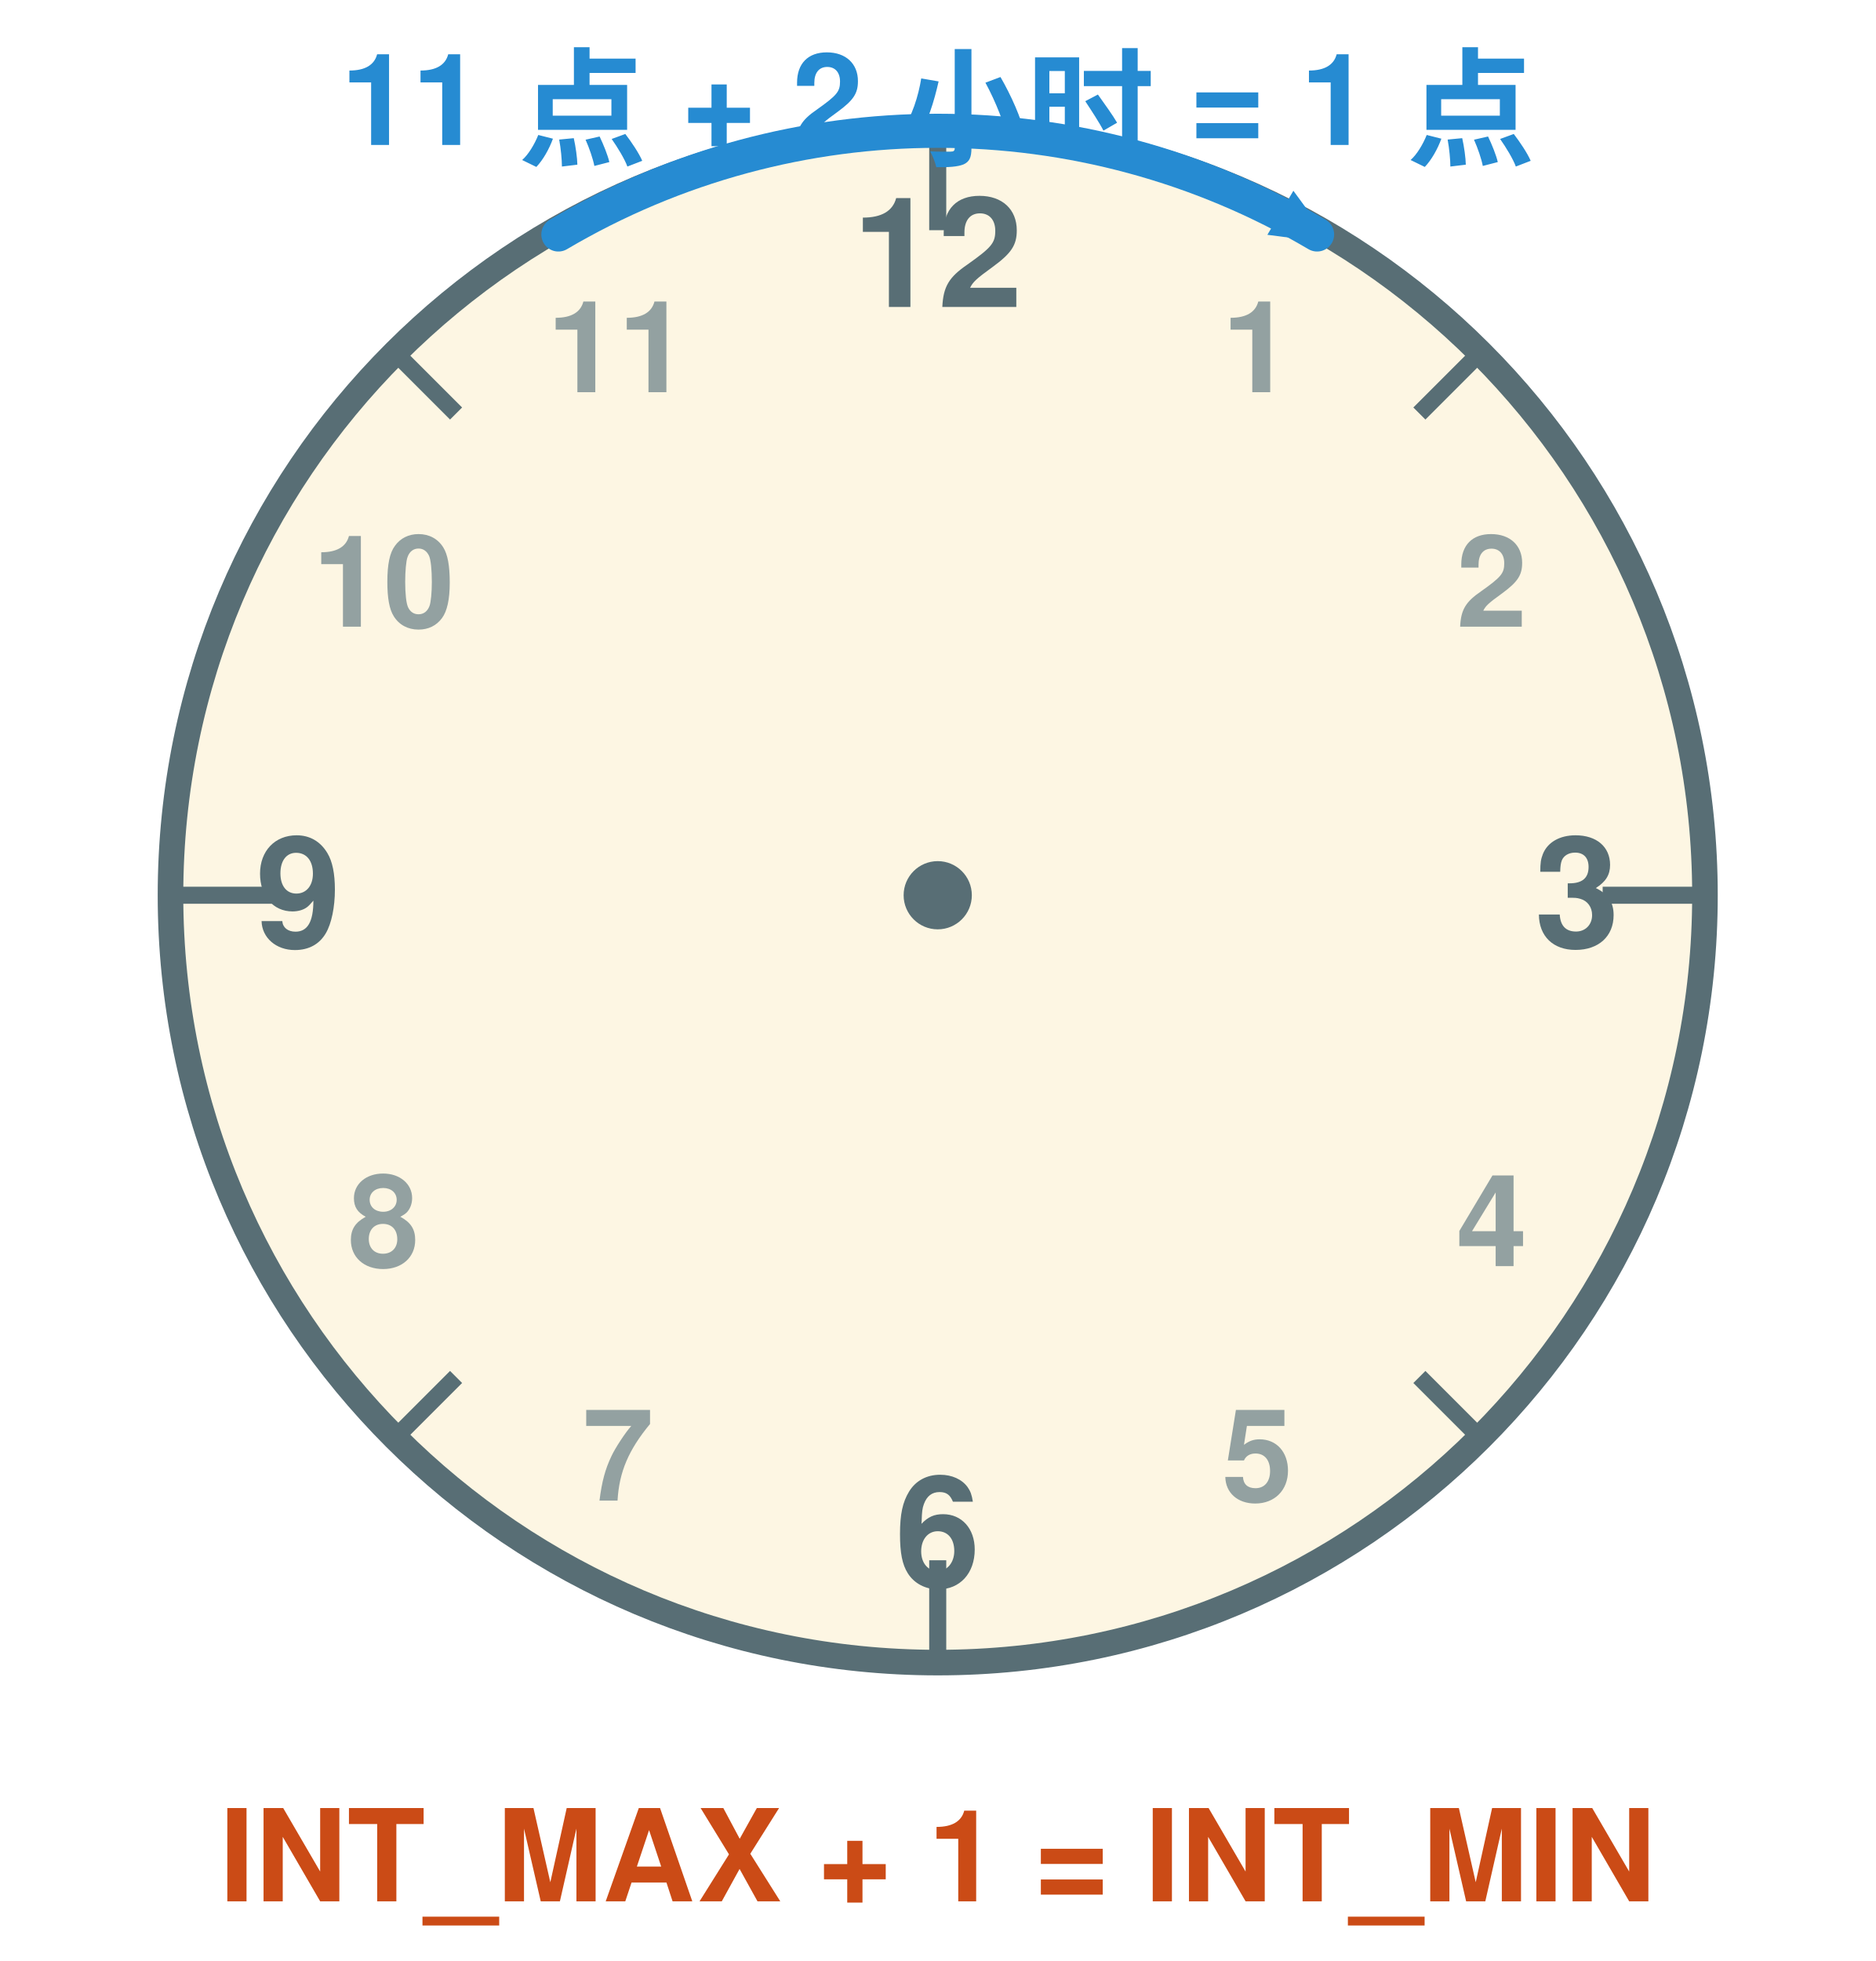
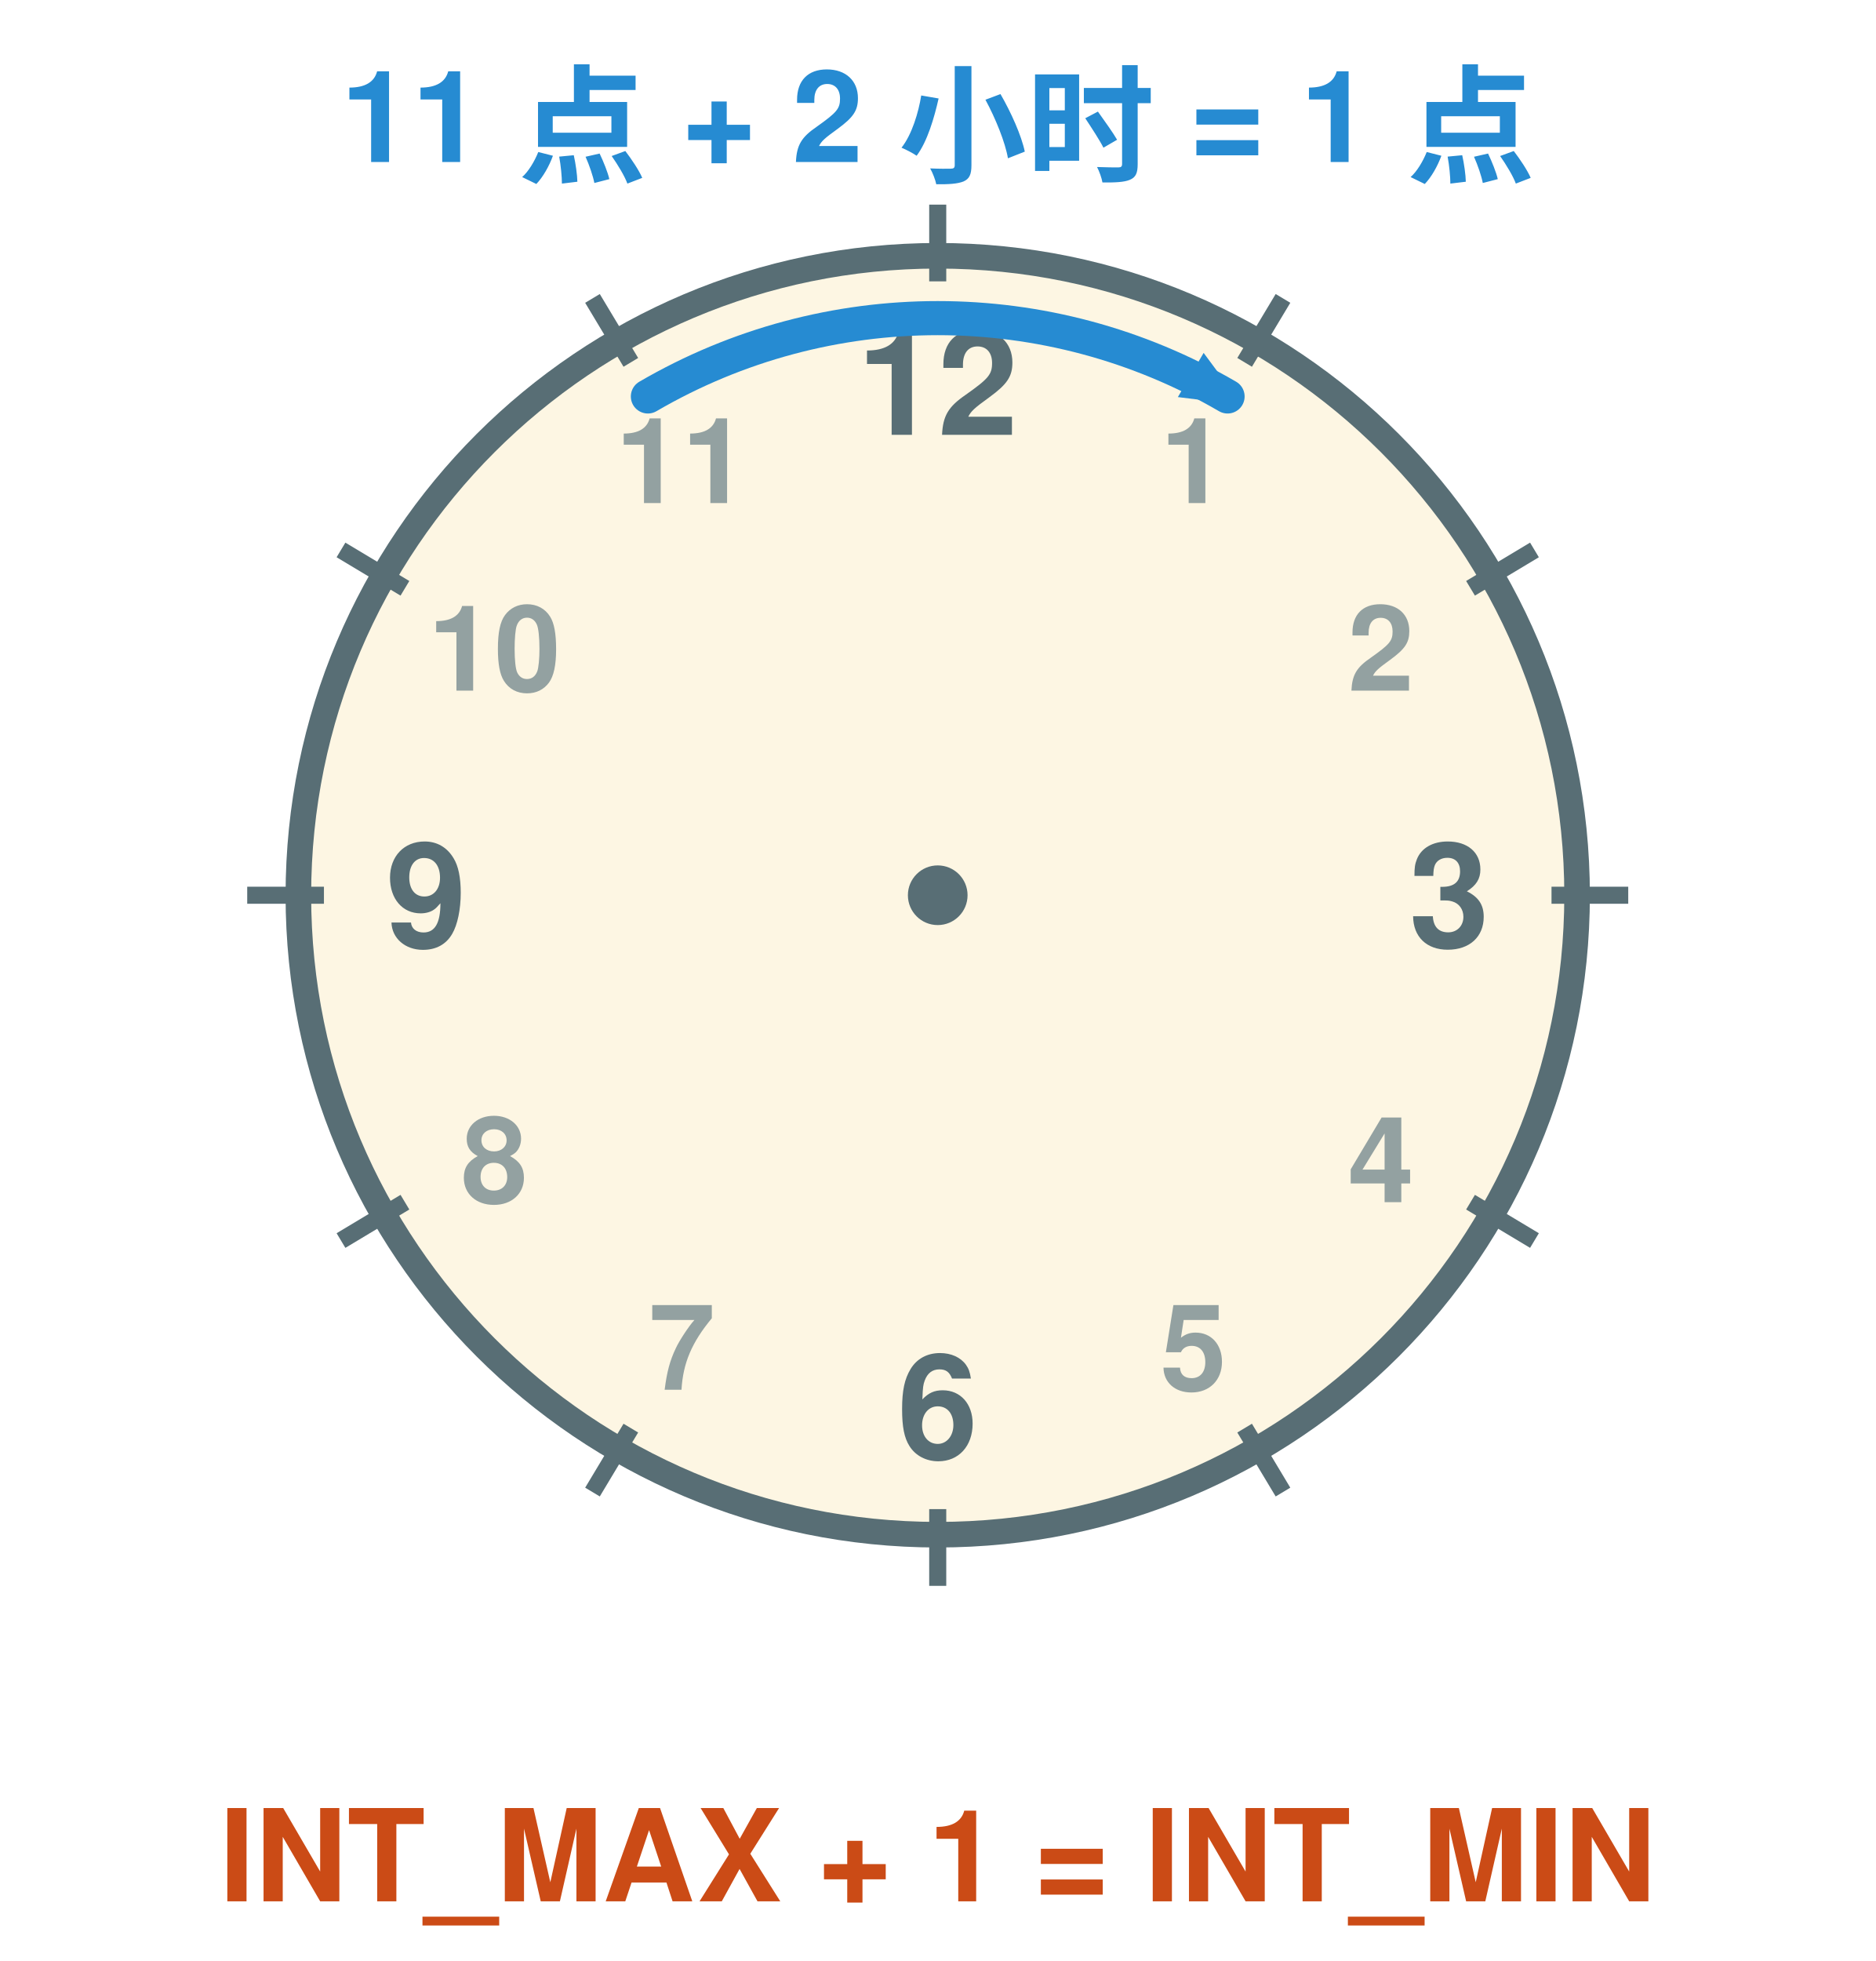
<svg xmlns="http://www.w3.org/2000/svg" viewBox="0 0 440 460" font-family="Helvetica, Arial, sans-serif">
-   <circle cx="220" cy="210" r="180" fill="#fdf6e3" stroke="#586e75" stroke-width="6" />
-   <circle cx="220" cy="210" r="8" fill="#586e75" />
+   <circle cx="220" cy="210" r="150" fill="#fdf6e3" stroke="#586e75" stroke-width="6" />
+   <circle cx="220" cy="210" r="7" fill="#586e75" />
  <g stroke="#586e75" stroke-width="4">
-     <line x1="220" y1="30" x2="220" y2="54" />
-     <line x1="400" y1="210" x2="376" y2="210" />
-     <line x1="220" y1="390" x2="220" y2="366" />
-     <line x1="40" y1="210" x2="64" y2="210" />
-     <line x1="347" y1="83" x2="333" y2="97" />
-     <line x1="347" y1="337" x2="333" y2="323" />
-     <line x1="93" y1="337" x2="107" y2="323" />
-     <line x1="93" y1="83" x2="107" y2="97" />
+     <line x1="220" y1="66" x2="220" y2="48" />
+     <line x1="364" y1="210" x2="382" y2="210" />
+     <line x1="220" y1="354" x2="220" y2="372" />
+     <line x1="76" y1="210" x2="58" y2="210" />
+     <line x1="292" y1="85" x2="301" y2="70" />
+     <line x1="345" y1="138" x2="360" y2="129" />
+     <line x1="345" y1="282" x2="360" y2="291" />
+     <line x1="292" y1="335" x2="301" y2="350" />
+     <line x1="148" y1="335" x2="139" y2="350" />
+     <line x1="95" y1="282" x2="80" y2="291" />
+     <line x1="95" y1="138" x2="80" y2="129" />
+     <line x1="148" y1="85" x2="139" y2="70" />
  </g>
-   <g font-size="36" text-anchor="middle" font-weight="bold">
-     <text x="220" y="72" fill="#586e75">12</text>
-     <text x="370" y="222" fill="#586e75">3</text>
-     <text x="220" y="372" fill="#586e75">6</text>
-     <text x="70" y="222" fill="#586e75">9</text>
+   <g font-size="34" text-anchor="middle" font-weight="bold">
+     <text x="220" y="102" fill="#586e75">12</text>
+     <text x="340" y="222" fill="#586e75">3</text>
+     <text x="220" y="342" fill="#586e75">6</text>
+     <text x="100" y="222" fill="#586e75">9</text>
  </g>
-   <g font-size="30" text-anchor="middle" font-weight="bold">
-     <text x="295" y="92" fill="#93a1a1">1</text>
-     <text x="350" y="147" fill="#93a1a1">2</text>
-     <text x="350" y="297" fill="#93a1a1">4</text>
-     <text x="295" y="352" fill="#93a1a1">5</text>
-     <text x="145" y="352" fill="#93a1a1">7</text>
-     <text x="90" y="297" fill="#93a1a1">8</text>
-     <text x="90" y="147" fill="#93a1a1">10</text>
-     <text x="145" y="92" fill="#93a1a1">11</text>
+   <g font-size="28" text-anchor="middle" font-weight="bold">
+     <text x="280" y="118" fill="#93a1a1">1</text>
+     <text x="324" y="162" fill="#93a1a1">2</text>
+     <text x="324" y="282" fill="#93a1a1">4</text>
+     <text x="280" y="326" fill="#93a1a1">5</text>
+     <text x="160" y="326" fill="#93a1a1">7</text>
+     <text x="116" y="282" fill="#93a1a1">8</text>
+     <text x="116" y="162" fill="#93a1a1">10</text>
+     <text x="160" y="118" fill="#93a1a1">11</text>
  </g>
  <defs>
    <marker id="arrow" markerWidth="14" markerHeight="14" refX="10" refY="6" orient="auto" markerUnits="userSpaceOnUse">
      <path d="M 0 0 L 14 6 L 0 12 Z" fill="#268bd2" />
    </marker>
  </defs>
-   <path d="M 131 55 A 175 175 0 0 1 309 55" fill="none" stroke="#268bd2" stroke-width="8" stroke-linecap="round" marker-end="url(#arrow)" />
-   <text x="220" y="34" fill="#268bd2" font-size="30" text-anchor="middle" font-weight="bold">11 点 + 2 小时 = 1 点</text>
+   <path d="M 152 93 A 135 135 0 0 1 288 93" fill="none" stroke="#268bd2" stroke-width="8" stroke-linecap="round" marker-end="url(#arrow)" />
+   <text x="220" y="38" fill="#268bd2" font-size="30" text-anchor="middle" font-weight="bold">11 点 + 2 小时 = 1 点</text>
  <text x="220" y="446" fill="#cb4b16" font-size="30" text-anchor="middle" font-weight="bold">INT_MAX + 1 = INT_MIN</text>
</svg>
